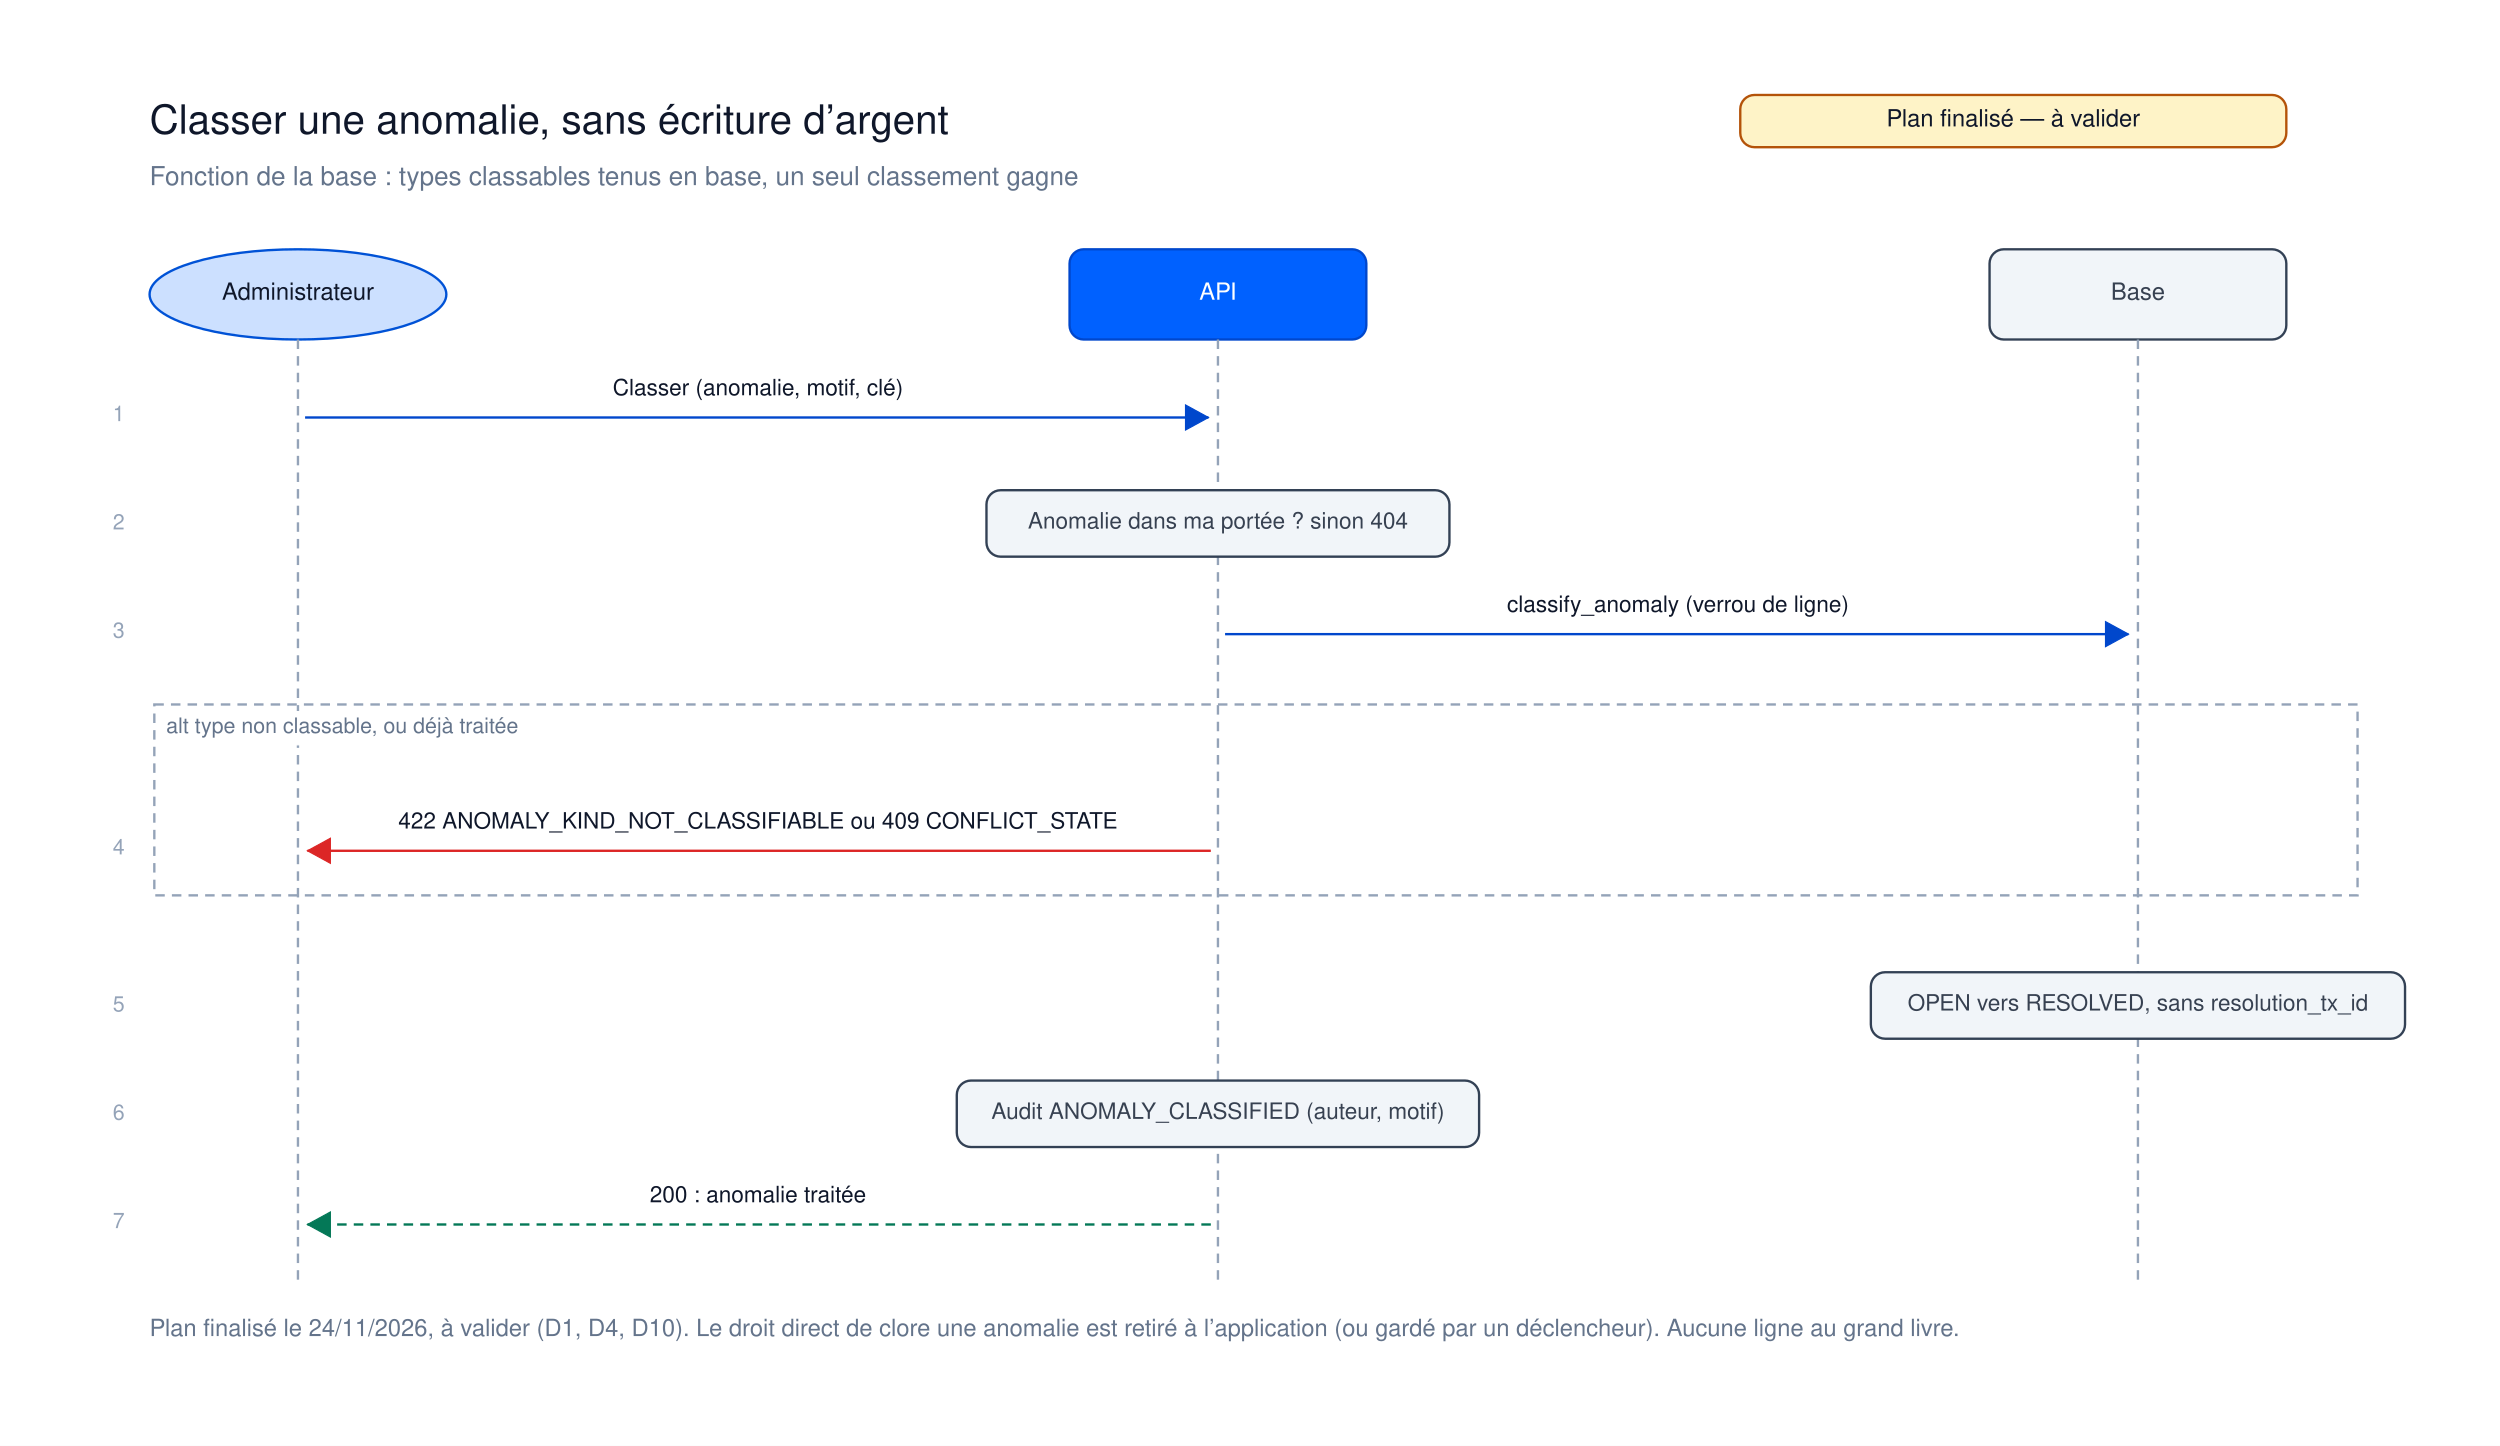
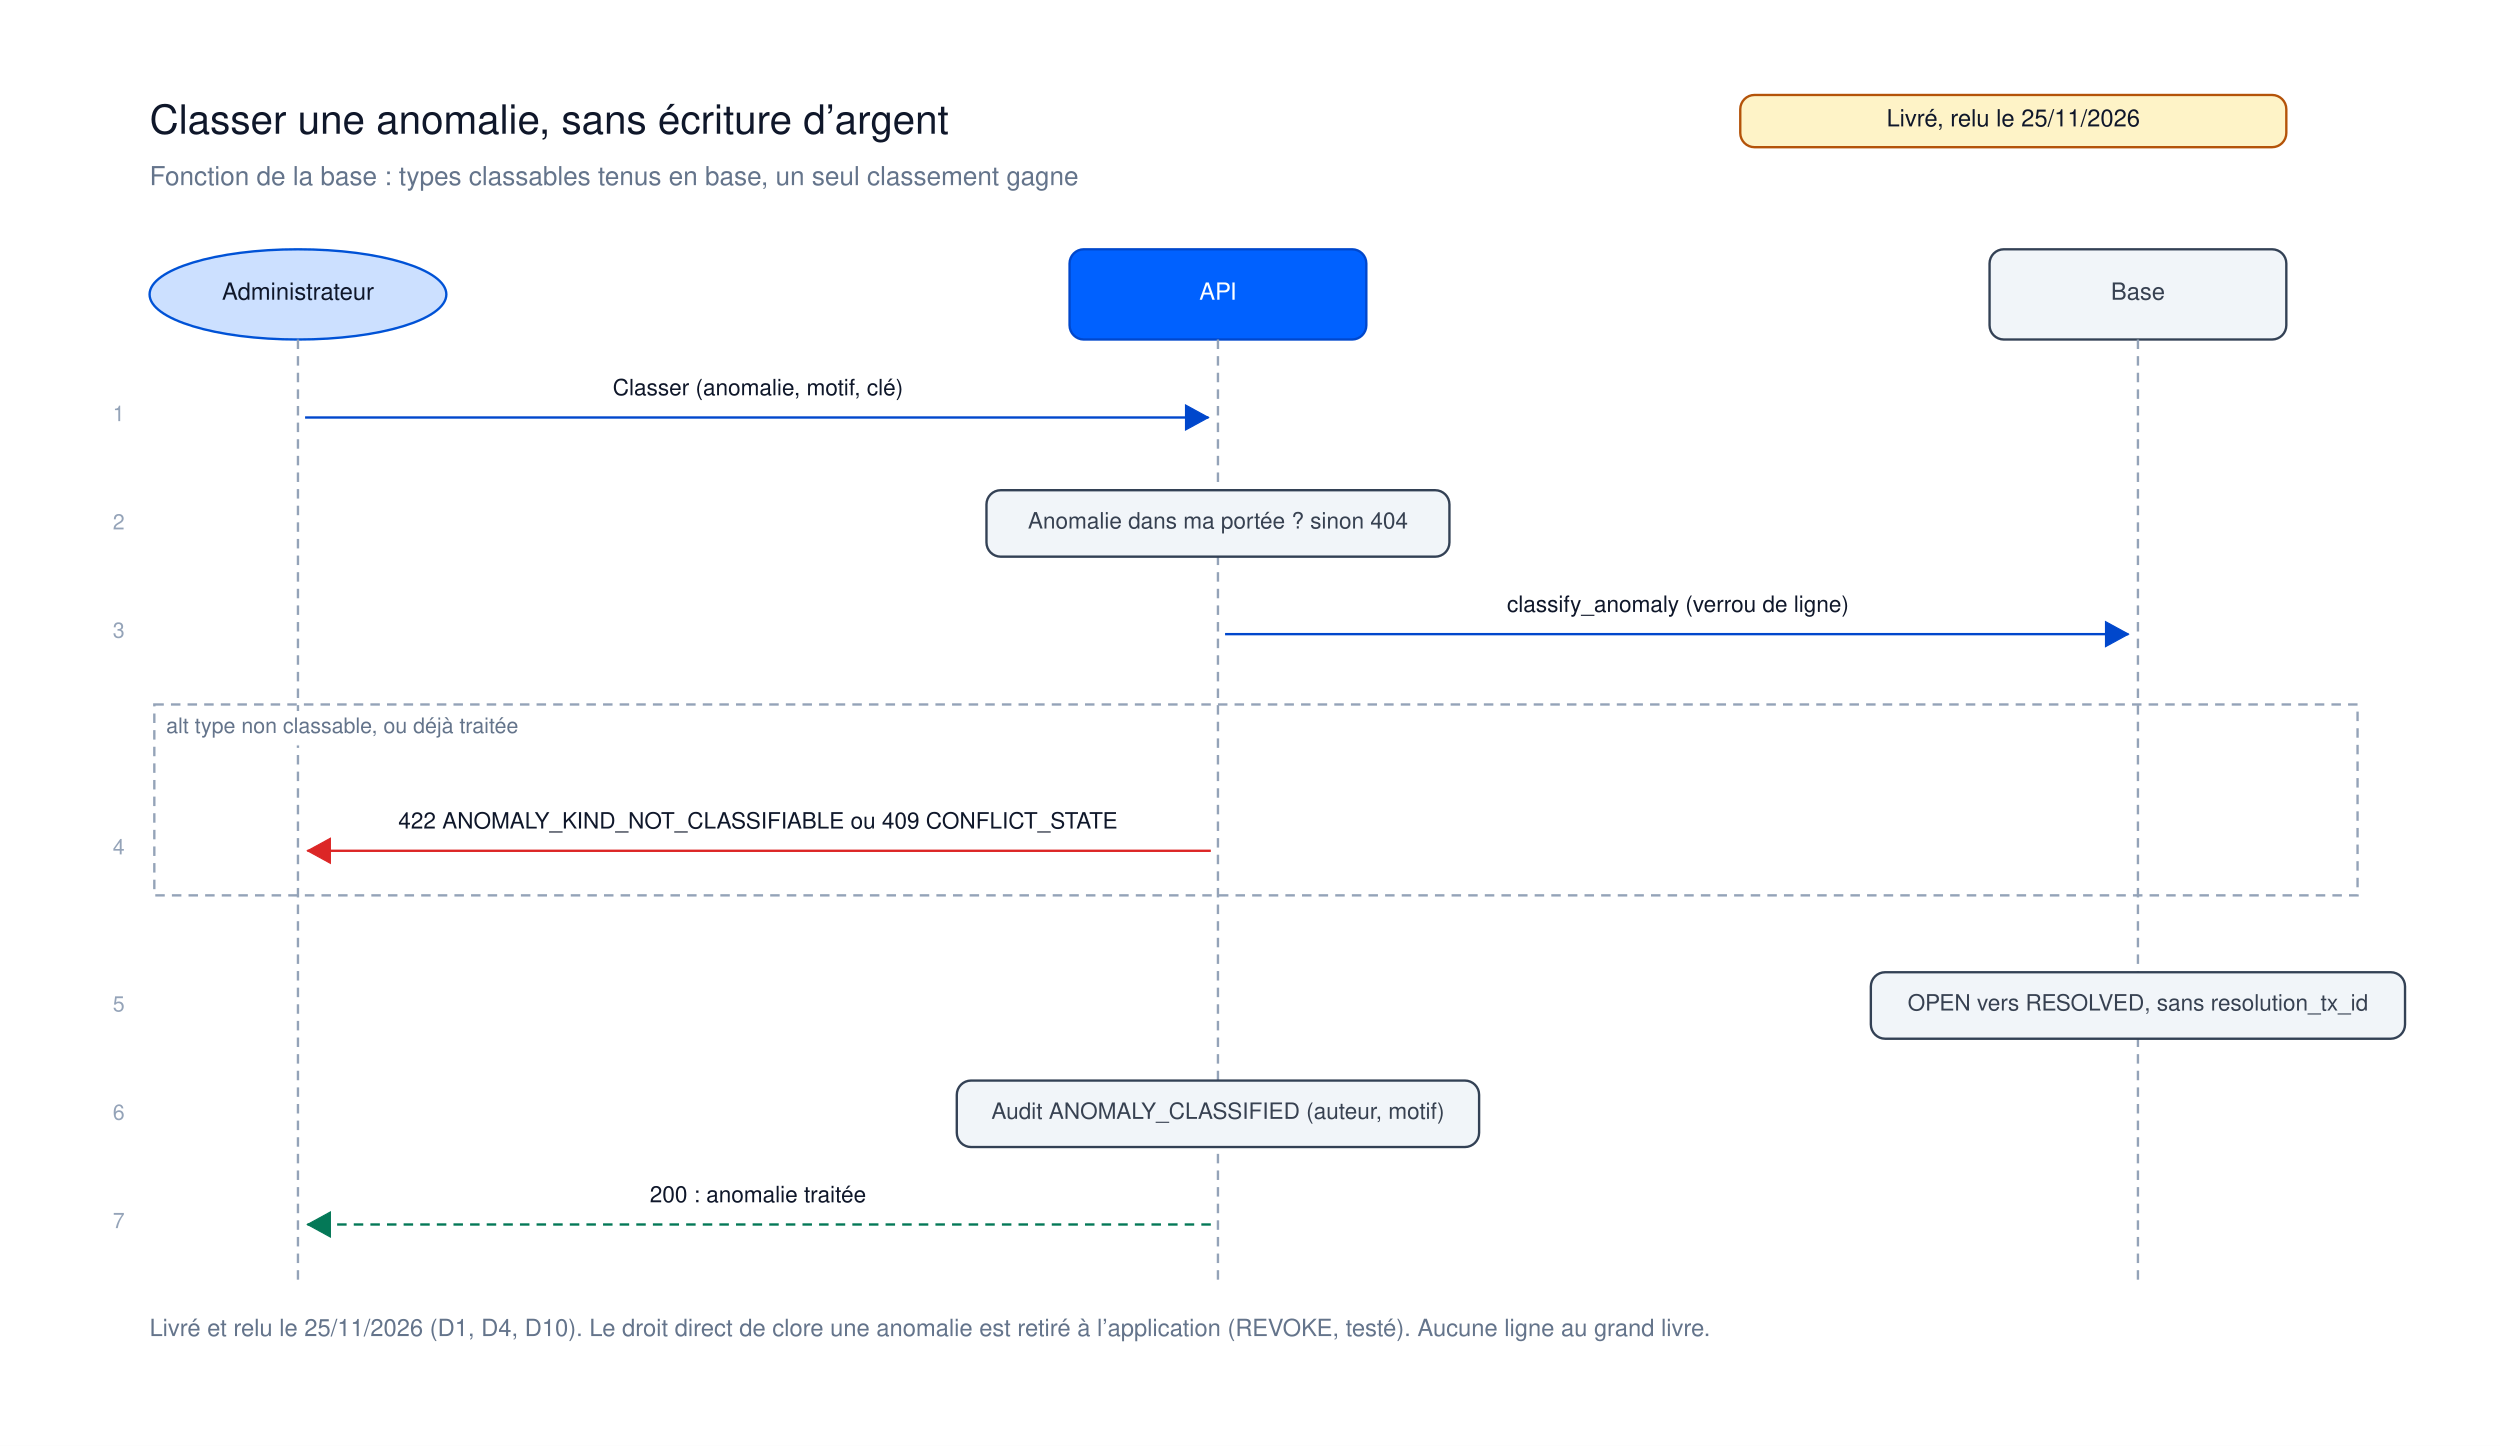
<svg xmlns="http://www.w3.org/2000/svg" width="2106" height="1218" viewBox="0 0 2106 1218">
  <rect width="100%" height="100%" fill="#FFFFFF" />
  <g transform="translate(66,50)">
    <rect x="1400" y="30" width="460" height="44" rx="12" ry="12" fill="#FEF3C7" stroke="#B45309" stroke-width="2" />
    <ellipse cx="185.0" cy="198.0" rx="125.0" ry="38.0" fill="#CCE0FF" stroke="#0052D6" stroke-width="2" />
    <polyline points="185.0,236 185.0,1030.0" fill="none" stroke="#94A3B8" stroke-width="2" stroke-dasharray="8,6" />
    <rect x="835.0" y="160" width="250" height="76" rx="12" ry="12" fill="#0061FF" stroke="#0047CC" stroke-width="2" />
    <polyline points="960.0,236 960.0,1030.0" fill="none" stroke="#94A3B8" stroke-width="2" stroke-dasharray="8,6" />
    <rect x="1610.0" y="160" width="250" height="76" rx="12" ry="12" fill="#F1F5F9" stroke="#334155" stroke-width="2" />
    <polyline points="1735.0,236 1735.0,1030.0" fill="none" stroke="#94A3B8" stroke-width="2" stroke-dasharray="8,6" />
    <polyline points="191.0,301.7 952.0,301.7" fill="none" stroke="#0047CC" stroke-width="2" />
    <polygon points="952.0,301.7 932.693,312.247 932.693,291.153" fill="#0047CC" stroke="#0047CC" stroke-width="1" />
    <rect x="406.5" y="264.7" width="332.0" height="28" rx="0" ry="0" fill="#FFFFFF" stroke="#FFFFFF" stroke-width="1" />
    <rect x="765.0" y="362.95" width="390" height="56" rx="12" ry="12" fill="#F1F5F9" stroke="#334155" stroke-width="2" />
    <polyline points="966.0,484.2 1727.0,484.2" fill="none" stroke="#0047CC" stroke-width="2" />
    <polygon points="1727.0,484.2 1707.693,494.747 1707.693,473.653" fill="#0047CC" stroke="#0047CC" stroke-width="1" />
    <rect x="1160.7" y="447.2" width="373.6" height="28" rx="0" ry="0" fill="#FFFFFF" stroke="#FFFFFF" stroke-width="1" />
    <rect x="70" y="549.45" width="404" height="28" rx="0" ry="0" fill="#FFFFFF" stroke="#FFFFFF" stroke-width="1" />
    <polyline points="954.0,666.7 193.0,666.7" fill="none" stroke="#DC2626" stroke-width="2" />
    <polygon points="193.0,666.7 212.307,656.153 212.307,677.247" fill="#DC2626" stroke="#DC2626" stroke-width="1" />
    <rect x="276.5" y="629.7" width="592.0" height="28" rx="0" ry="0" fill="#FFFFFF" stroke="#FFFFFF" stroke-width="1" />
    <rect x="64" y="543.45" width="1856.0" height="160.8" rx="0" ry="0" fill="none" stroke="#94A3B8" stroke-width="2" stroke-dasharray="8,6" />
    <rect x="1510.0" y="769.013" width="450" height="56" rx="12" ry="12" fill="#F1F5F9" stroke="#334155" stroke-width="2" />
    <rect x="740.0" y="860.263" width="440" height="56" rx="12" ry="12" fill="#F1F5F9" stroke="#334155" stroke-width="2" />
    <polyline points="954.0,981.513 193.0,981.513" fill="none" stroke="#047857" stroke-width="2" stroke-dasharray="8,6" />
    <polygon points="193.0,981.513 212.307,970.965 212.307,992.06" fill="#047857" stroke="#047857" stroke-width="1" />
    <rect x="448.1" y="944.513" width="248.8" height="28" rx="0" ry="0" fill="#FFFFFF" stroke="#FFFFFF" stroke-width="1" />
    <text x="60" y="62.65" font-family="Helvetica Neue, Helvetica, Arial, sans-serif" font-size="34" font-weight="400" fill="#0F172A" text-anchor="start">Classer une anomalie, sans écriture d’argent</text>
    <text x="60" y="105.95" font-family="Helvetica Neue, Helvetica, Arial, sans-serif" font-size="22" font-weight="400" fill="#64748B" text-anchor="start">Fonction de la base : types classables tenus en base, un seul classement gagne</text>
-     <text x="1630.0" y="56.5" font-family="Helvetica Neue, Helvetica, Arial, sans-serif" font-size="20" font-weight="400" fill="#0F172A" text-anchor="middle">Plan finalisé — à valider</text>
+     <text x="1630.0" y="56.5" font-family="Helvetica Neue, Helvetica, Arial, sans-serif" font-size="20" font-weight="400" fill="#0F172A" text-anchor="middle">Livré, relu le 25/11/2026</text>
    <text x="185.0" y="202.5" font-family="Helvetica Neue, Helvetica, Arial, sans-serif" font-size="20" font-weight="400" fill="#0F172A" text-anchor="middle">Administrateur</text>
    <text x="960.0" y="202.5" font-family="Helvetica Neue, Helvetica, Arial, sans-serif" font-size="20" font-weight="400" fill="#FFFFFF" text-anchor="middle">API</text>
    <text x="1735.0" y="202.5" font-family="Helvetica Neue, Helvetica, Arial, sans-serif" font-size="20" font-weight="400" fill="#374151" text-anchor="middle">Base</text>
    <text x="572.5" y="282.975" font-family="Helvetica Neue, Helvetica, Arial, sans-serif" font-size="19" font-weight="400" fill="#0F172A" text-anchor="middle">Classer (anomalie, motif, clé)</text>
    <text x="34.0" y="304.75" font-family="Helvetica Neue, Helvetica, Arial, sans-serif" font-size="18" font-weight="400" fill="#94A3B8" text-anchor="middle">1</text>
    <text x="960.0" y="395.225" font-family="Helvetica Neue, Helvetica, Arial, sans-serif" font-size="19" font-weight="400" fill="#374151" text-anchor="middle">Anomalie dans ma portée ? sinon 404</text>
    <text x="34.0" y="396.0" font-family="Helvetica Neue, Helvetica, Arial, sans-serif" font-size="18" font-weight="400" fill="#94A3B8" text-anchor="middle">2</text>
    <text x="1347.5" y="465.475" font-family="Helvetica Neue, Helvetica, Arial, sans-serif" font-size="19" font-weight="400" fill="#0F172A" text-anchor="middle">classify_anomaly (verrou de ligne)</text>
    <text x="34.0" y="487.25" font-family="Helvetica Neue, Helvetica, Arial, sans-serif" font-size="18" font-weight="400" fill="#94A3B8" text-anchor="middle">3</text>
    <text x="74" y="567.5" font-family="Helvetica Neue, Helvetica, Arial, sans-serif" font-size="18" font-weight="400" fill="#64748B" text-anchor="start">alt type non classable, ou déjà traitée</text>
    <text x="572.5" y="647.975" font-family="Helvetica Neue, Helvetica, Arial, sans-serif" font-size="19" font-weight="400" fill="#0F172A" text-anchor="middle">422 ANOMALY_KIND_NOT_CLASSIFIABLE ou 409 CONFLICT_STATE</text>
    <text x="34.0" y="669.75" font-family="Helvetica Neue, Helvetica, Arial, sans-serif" font-size="18" font-weight="400" fill="#94A3B8" text-anchor="middle">4</text>
    <text x="1735.0" y="801.288" font-family="Helvetica Neue, Helvetica, Arial, sans-serif" font-size="19" font-weight="400" fill="#374151" text-anchor="middle">OPEN vers RESOLVED, sans resolution_tx_id</text>
    <text x="34.0" y="802.062" font-family="Helvetica Neue, Helvetica, Arial, sans-serif" font-size="18" font-weight="400" fill="#94A3B8" text-anchor="middle">5</text>
    <text x="960.0" y="892.538" font-family="Helvetica Neue, Helvetica, Arial, sans-serif" font-size="19" font-weight="400" fill="#374151" text-anchor="middle">Audit ANOMALY_CLASSIFIED (auteur, motif)</text>
    <text x="34.0" y="893.312" font-family="Helvetica Neue, Helvetica, Arial, sans-serif" font-size="18" font-weight="400" fill="#94A3B8" text-anchor="middle">6</text>
    <text x="572.5" y="962.788" font-family="Helvetica Neue, Helvetica, Arial, sans-serif" font-size="19" font-weight="400" fill="#0F172A" text-anchor="middle">200 : anomalie traitée</text>
    <text x="34.0" y="984.562" font-family="Helvetica Neue, Helvetica, Arial, sans-serif" font-size="18" font-weight="400" fill="#94A3B8" text-anchor="middle">7</text>
-     <text x="60" y="1075.5" font-family="Helvetica Neue, Helvetica, Arial, sans-serif" font-size="20" font-weight="400" fill="#64748B" text-anchor="start">Plan finalisé le 24/11/2026, à valider (D1, D4, D10). Le droit direct de clore une anomalie est retiré à l’application (ou gardé par un déclencheur). Aucune ligne au grand livre.</text>
+     <text x="60" y="1075.5" font-family="Helvetica Neue, Helvetica, Arial, sans-serif" font-size="20" font-weight="400" fill="#64748B" text-anchor="start">Livré et relu le 25/11/2026 (D1, D4, D10). Le droit direct de clore une anomalie est retiré à l’application (REVOKE, testé). Aucune ligne au grand livre.</text>
  </g>
</svg>
